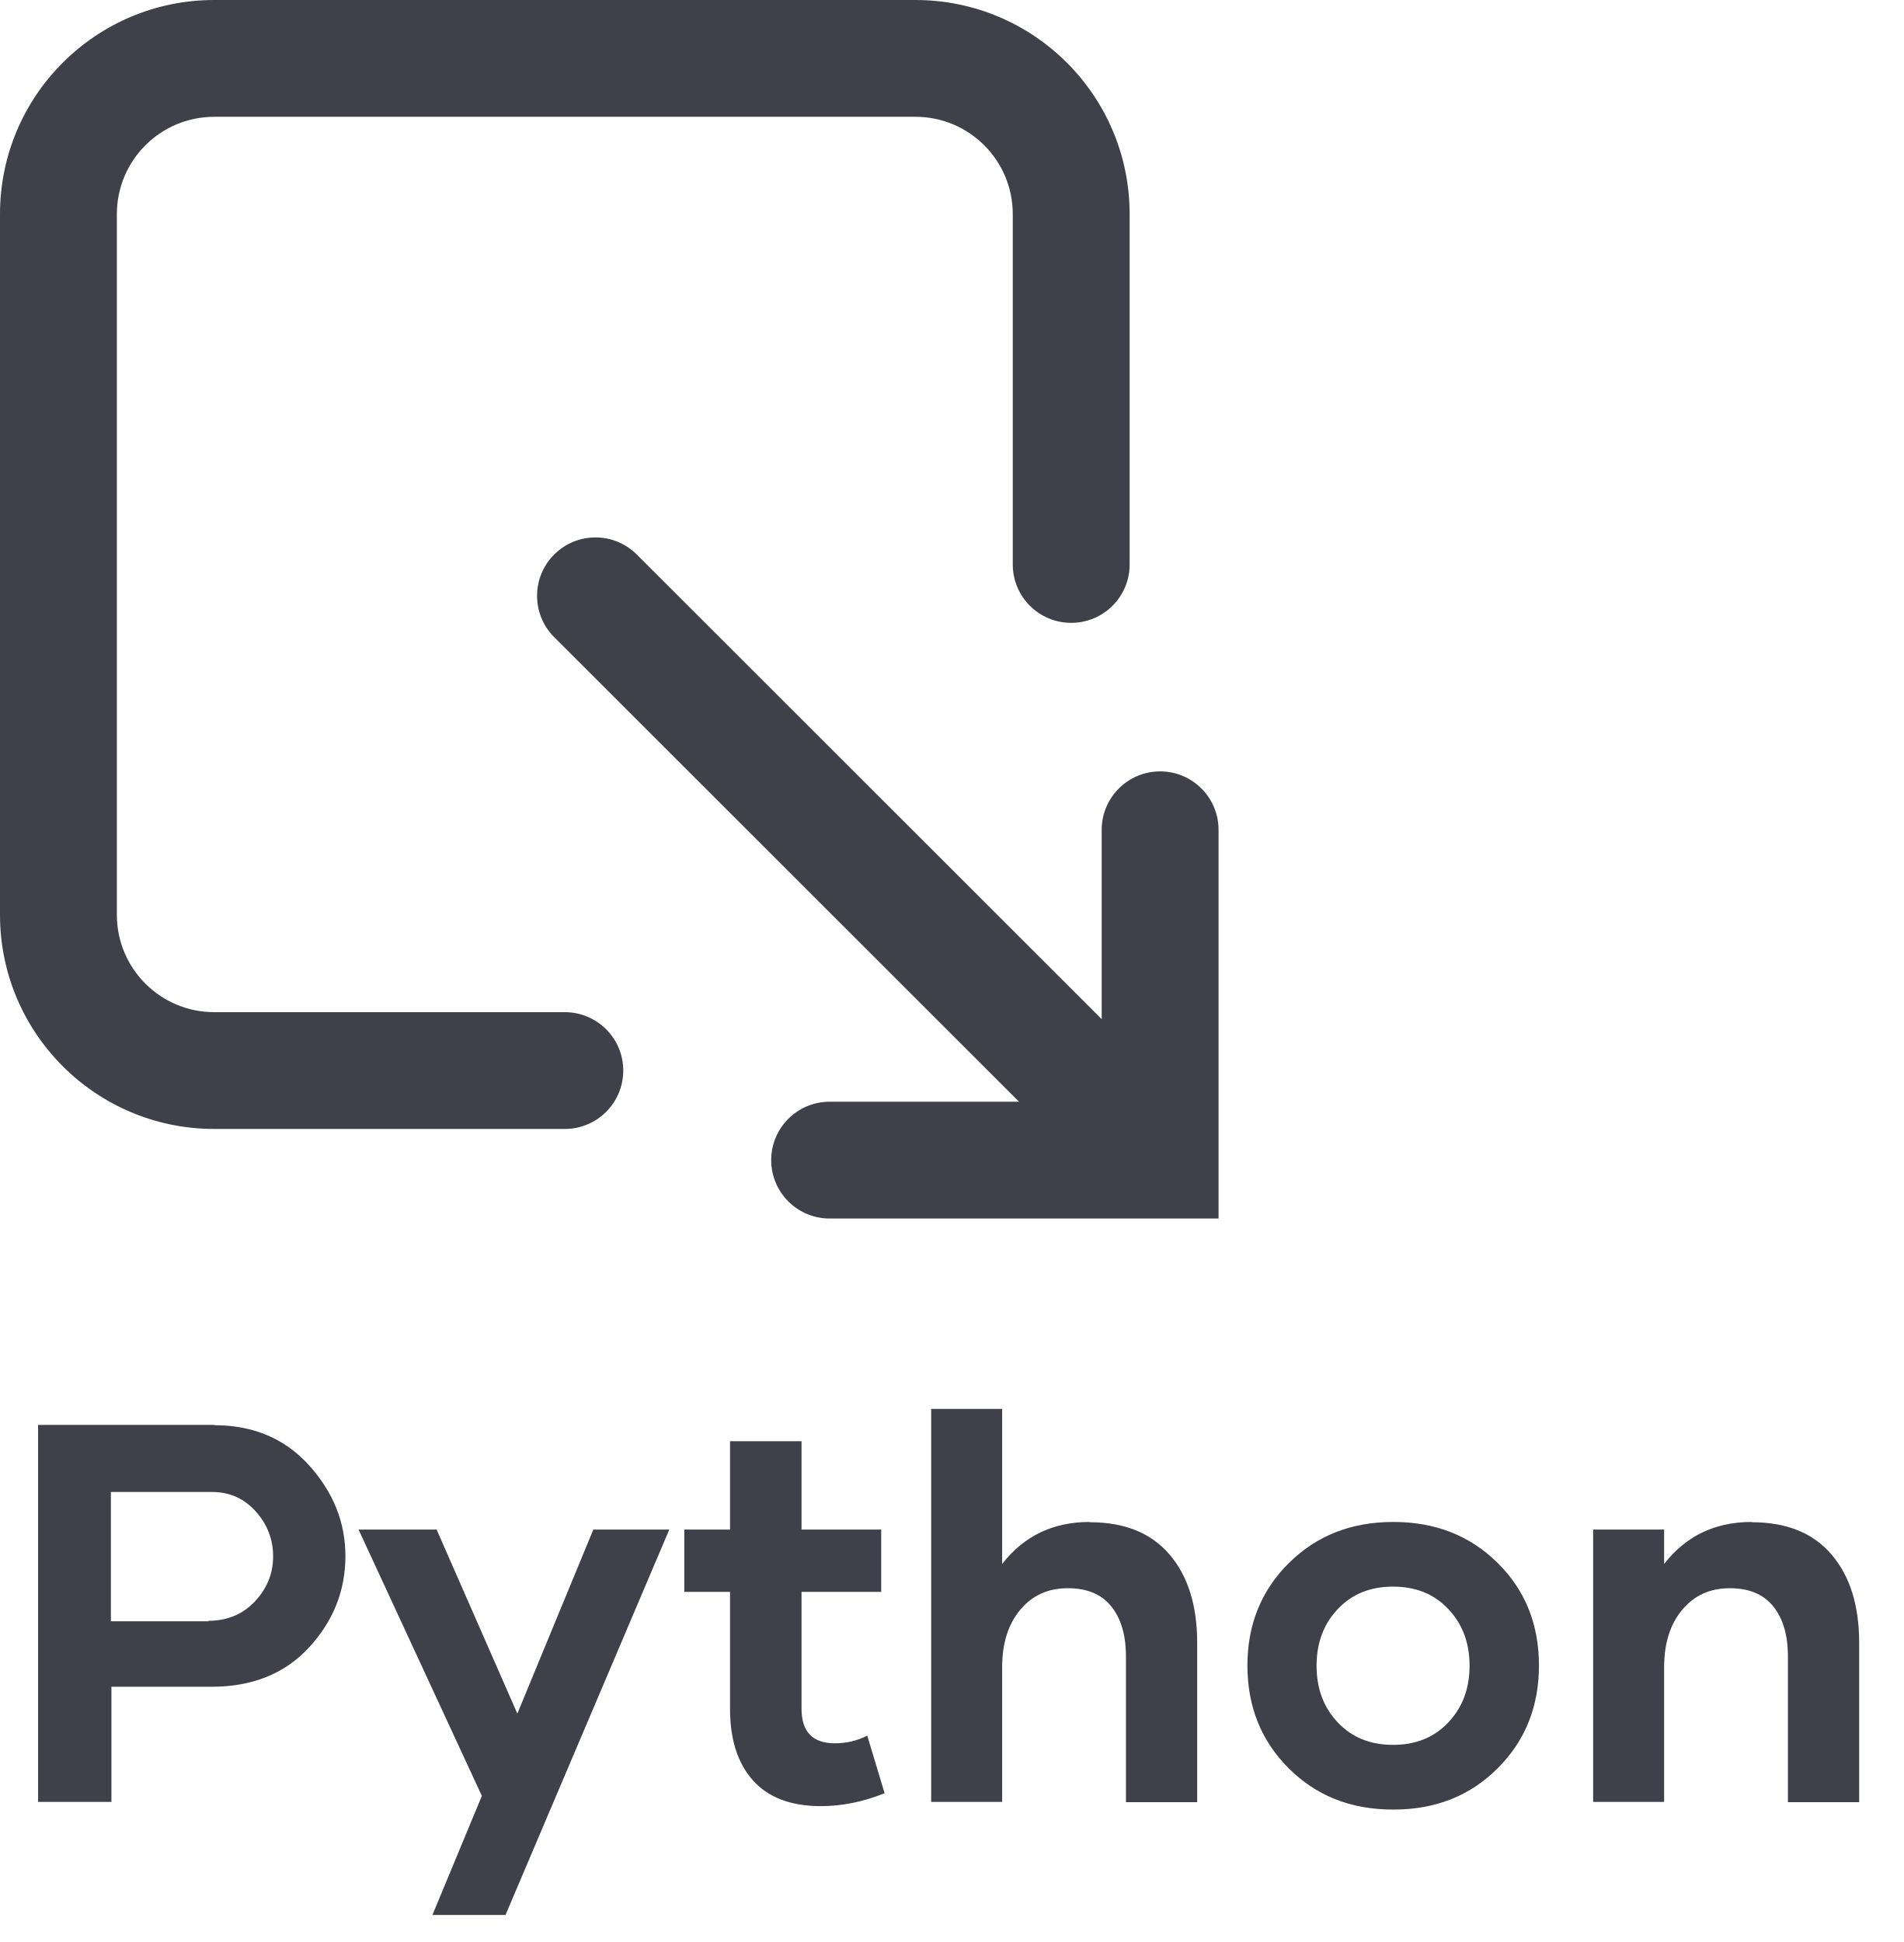
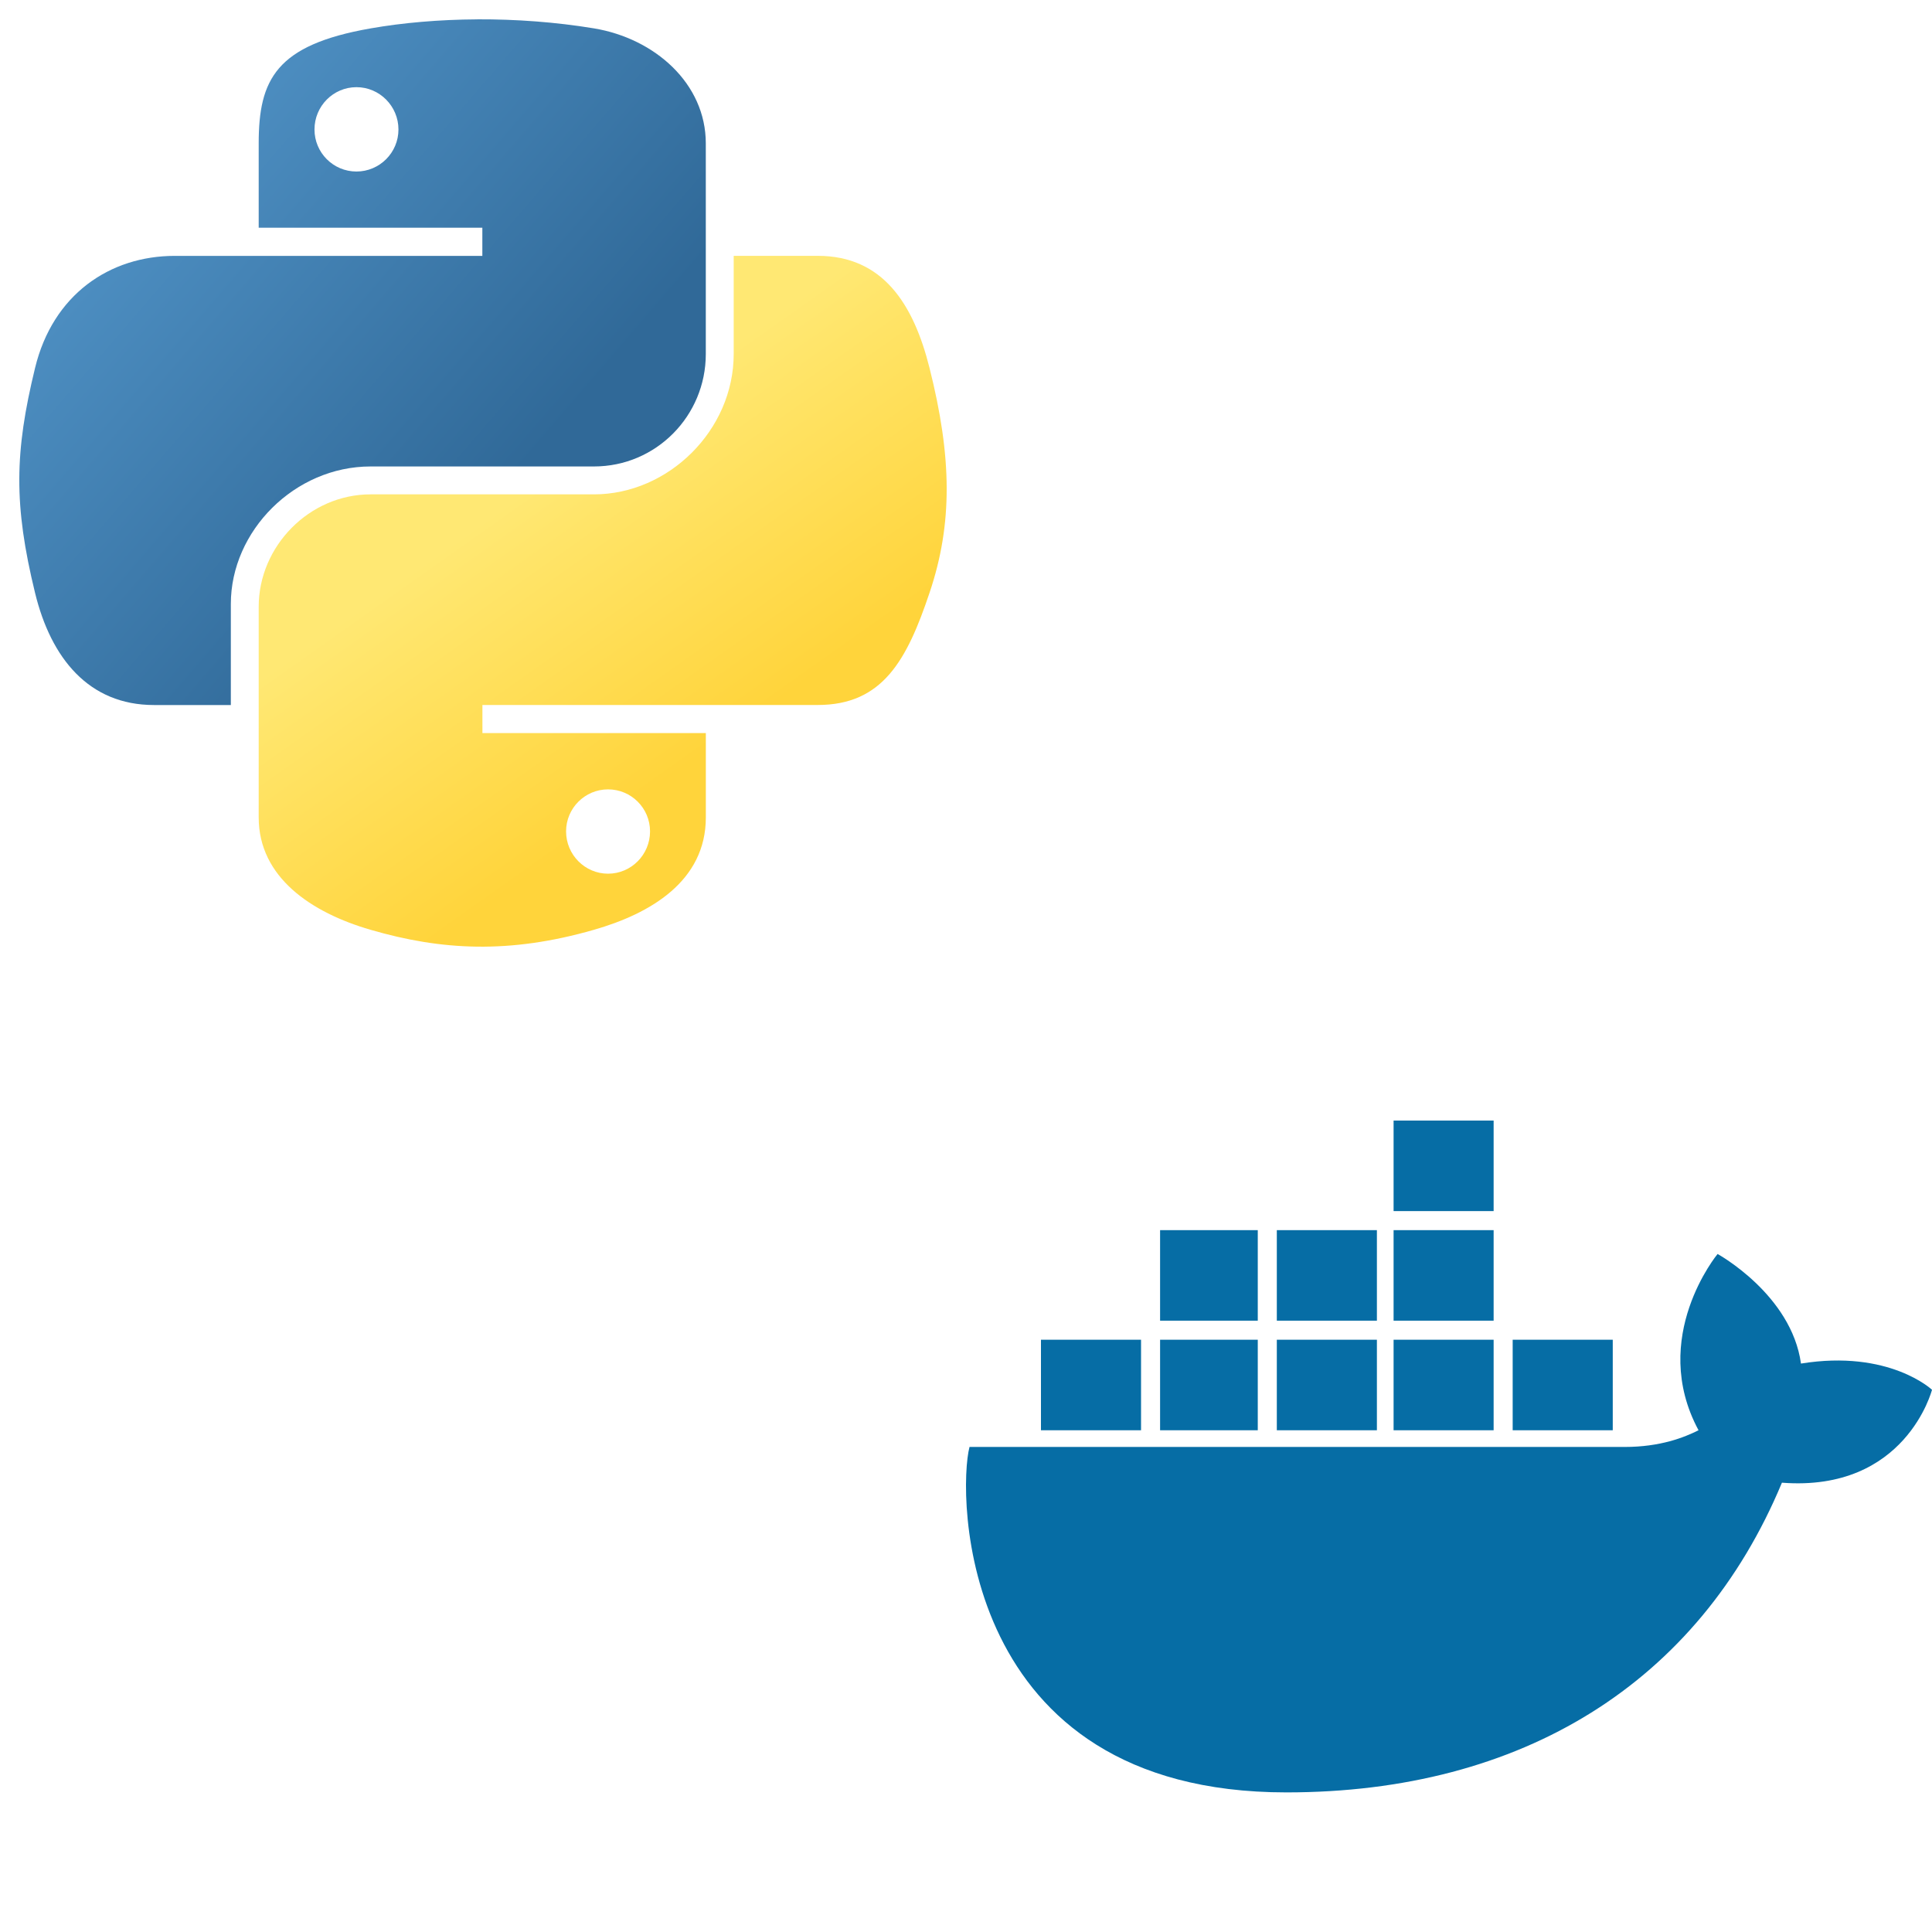
- <svg xmlns="http://www.w3.org/2000/svg" width="50" height="51" viewBox="0 0 50 51" fill="none">
-   <path fill-rule="evenodd" clip-rule="evenodd" d="M5.626 29.648C2.519 29.648 -2.12868e-07 27.13 -3.48609e-07 24.025L-1.15298e-06 5.623C-1.28872e-06 2.517 2.519 -1.10103e-07 5.626 -2.45922e-07L24.039 -1.05076e-06C27.146 -1.18658e-06 29.665 2.517 29.665 5.623L29.665 14.824C29.665 15.671 28.978 16.357 28.13 16.357C27.283 16.357 26.596 15.671 26.596 14.824L26.596 5.623C26.596 4.211 25.451 3.067 24.039 3.067L5.626 3.067C4.214 3.067 3.069 4.211 3.069 5.623L3.069 24.025C3.069 25.436 4.214 26.581 5.626 26.581L14.832 26.581C15.68 26.581 16.367 27.267 16.367 28.114C16.367 28.961 15.68 29.648 14.832 29.648L5.626 29.648ZM20.252 30.466C20.252 29.62 20.939 28.933 21.786 28.933L26.761 28.933L14.553 16.732C13.954 16.133 13.954 15.162 14.553 14.563C15.152 13.964 16.123 13.964 16.723 14.563L28.931 26.764L28.931 21.792C28.931 20.945 29.618 20.258 30.466 20.258C31.313 20.258 32 20.945 32 21.792L32 30.466L32 32L30.466 32L21.786 32C20.939 32 20.252 31.313 20.252 30.466Z" fill="#40404B" />
-   <path fill-rule="evenodd" clip-rule="evenodd" d="M28.616 39.969V39.976C29.534 39.976 30.231 40.259 30.714 40.825C31.198 41.391 31.439 42.164 31.439 43.145V47.328H29.568V43.497C29.568 42.937 29.437 42.502 29.182 42.185C28.926 41.867 28.547 41.709 28.043 41.709C27.525 41.709 27.11 41.895 26.793 42.275C26.475 42.654 26.317 43.158 26.317 43.786V47.321H24.453V37H26.317V41.073C26.89 40.335 27.656 39.969 28.616 39.969ZM33.842 46.438C34.567 47.163 35.478 47.522 36.583 47.522H36.596C37.694 47.522 38.605 47.163 39.33 46.438C40.055 45.713 40.414 44.815 40.414 43.738C40.414 42.661 40.055 41.764 39.33 41.046C38.605 40.328 37.694 39.969 36.59 39.969C35.485 39.969 34.574 40.328 33.849 41.046C33.124 41.764 32.758 42.661 32.758 43.738C32.758 44.815 33.117 45.713 33.842 46.438ZM38.032 45.236C37.66 45.63 37.176 45.823 36.583 45.823C35.989 45.823 35.506 45.63 35.133 45.236C34.76 44.843 34.574 44.346 34.574 43.745C34.574 43.145 34.76 42.647 35.133 42.254C35.506 41.86 35.989 41.667 36.583 41.667C37.176 41.667 37.66 41.86 38.032 42.254C38.405 42.647 38.592 43.145 38.592 43.745C38.592 44.346 38.405 44.843 38.032 45.236ZM46 39.976V39.969C45.04 39.969 44.274 40.335 43.701 41.073V40.169H41.837V47.321H43.701V43.786C43.701 43.158 43.859 42.654 44.177 42.275C44.495 41.895 44.909 41.709 45.427 41.709C45.931 41.709 46.31 41.867 46.566 42.185C46.821 42.502 46.952 42.937 46.952 43.497V47.328H48.823V43.145C48.823 42.164 48.582 41.391 48.098 40.825C47.615 40.259 46.918 39.976 46 39.976ZM23.23 47.093L22.775 45.581C22.512 45.713 22.23 45.782 21.926 45.782C21.339 45.782 21.049 45.478 21.049 44.877V41.805H23.141V40.169H21.049V37.849H19.171V40.169H17.97V41.805H19.171V44.877C19.171 45.678 19.371 46.306 19.772 46.755C20.172 47.204 20.766 47.432 21.56 47.432C22.105 47.432 22.664 47.321 23.23 47.093ZM15.581 40.169H17.576L13.275 50.29H11.356L12.654 47.163L9.416 40.169H11.466L13.586 45.002L15.581 40.169ZM5.626 37.428L5.639 37.421H1V47.321H2.926V44.297H5.557C6.627 44.297 7.483 43.952 8.118 43.262C8.753 42.571 9.071 41.771 9.071 40.866C9.071 39.983 8.753 39.188 8.118 38.484C7.483 37.78 6.654 37.428 5.626 37.428ZM5.467 42.565L5.481 42.578H2.912V39.182H5.57C6.033 39.182 6.413 39.354 6.716 39.693C7.02 40.031 7.172 40.424 7.172 40.873C7.172 41.322 7.013 41.715 6.696 42.054C6.378 42.392 5.971 42.565 5.467 42.565Z" fill="#40404B" />
+ <svg xmlns="http://www.w3.org/2000/svg" width="50" height="50" viewBox="0 0 50 50" fill="none">
+   <path fill-rule="evenodd" clip-rule="evenodd" d="M38.655 31.343H36.066V29H38.655V31.343ZM32.551 34.179H30.023V31.836H32.551V34.179ZM35.634 34.179H33.044V31.836H35.634V34.179ZM38.655 34.179H36.066V31.836H38.655V34.179ZM29.53 37.015H26.94V34.672H29.53V37.015ZM32.551 37.015H30.023V34.672H32.551V37.015ZM35.634 37.015H33.044V34.672H35.634V37.015ZM38.655 37.015H36.066V34.672H38.655V37.015ZM41.738 37.015H39.148V34.672H41.738V37.015Z" fill="#066DA5" />
+   <path d="M50 35.967C50 35.967 48.89 34.919 46.609 35.289C46.362 33.501 44.451 32.453 44.451 32.453C44.451 32.453 42.663 34.611 43.958 37.015C43.588 37.2 42.971 37.447 42.046 37.447H25.091C24.782 38.618 24.782 46.387 33.291 46.387C39.395 46.387 43.958 43.551 46.116 38.372C49.322 38.618 50 35.967 50 35.967Z" fill="#066DA5" />
+   <path d="M12.356 0.501C11.366 0.506 10.421 0.589 9.59 0.735C7.14 1.163 6.695 2.059 6.695 3.712V5.894H12.483V6.622H6.695H4.523C2.841 6.622 1.367 7.622 0.907 9.524C0.376 11.704 0.352 13.067 0.907 15.343C1.319 17.039 2.302 18.246 3.984 18.246H5.974V15.63C5.974 13.739 7.627 12.072 9.59 12.072H15.371C16.981 12.072 18.266 10.761 18.266 9.163V3.711C18.266 2.159 16.943 0.994 15.371 0.734C14.377 0.57 13.345 0.496 12.355 0.5L12.356 0.501ZM9.225 2.256C9.823 2.256 10.312 2.747 10.312 3.351C10.312 3.952 9.823 4.439 9.225 4.439C8.625 4.439 8.139 3.952 8.139 3.351C8.139 2.747 8.625 2.256 9.225 2.256Z" fill="url(#paint0_linear_2584_1515)" />
+   <path d="M18.988 6.62V9.163C18.988 11.135 17.298 12.794 15.371 12.794H9.59C8.007 12.794 6.695 14.135 6.695 15.703V21.155C6.695 22.706 8.059 23.619 9.59 24.063C11.422 24.596 13.18 24.693 15.371 24.063C16.829 23.646 18.267 22.806 18.267 21.155V18.972H12.485V18.245H18.267H21.162C22.844 18.245 23.471 17.084 24.056 15.342C24.661 13.549 24.635 11.823 24.056 9.523C23.641 7.866 22.847 6.621 21.162 6.621H18.99L18.988 6.62ZM15.736 20.429C16.336 20.429 16.823 20.915 16.823 21.516C16.823 22.12 16.336 22.611 15.736 22.611C15.138 22.611 14.65 22.12 14.65 21.516C14.65 20.915 15.139 20.429 15.736 20.429Z" fill="url(#paint1_linear_2584_1515)" />
+   <defs>
+     <linearGradient id="paint0_linear_2584_1515" x1="0.5" y1="0.501" x2="13.73" y2="11.893" gradientUnits="userSpaceOnUse">
+       <stop stop-color="#5A9FD4" />
+       <stop offset="1" stop-color="#306998" />
+     </linearGradient>
+     <linearGradient id="paint1_linear_2584_1515" x1="15.6" y1="21.34" x2="10.871" y2="14.652" gradientUnits="userSpaceOnUse">
+       <stop stop-color="#FFD43B" />
+       <stop offset="1" stop-color="#FFE873" />
+     </linearGradient>
+   </defs>
</svg>
